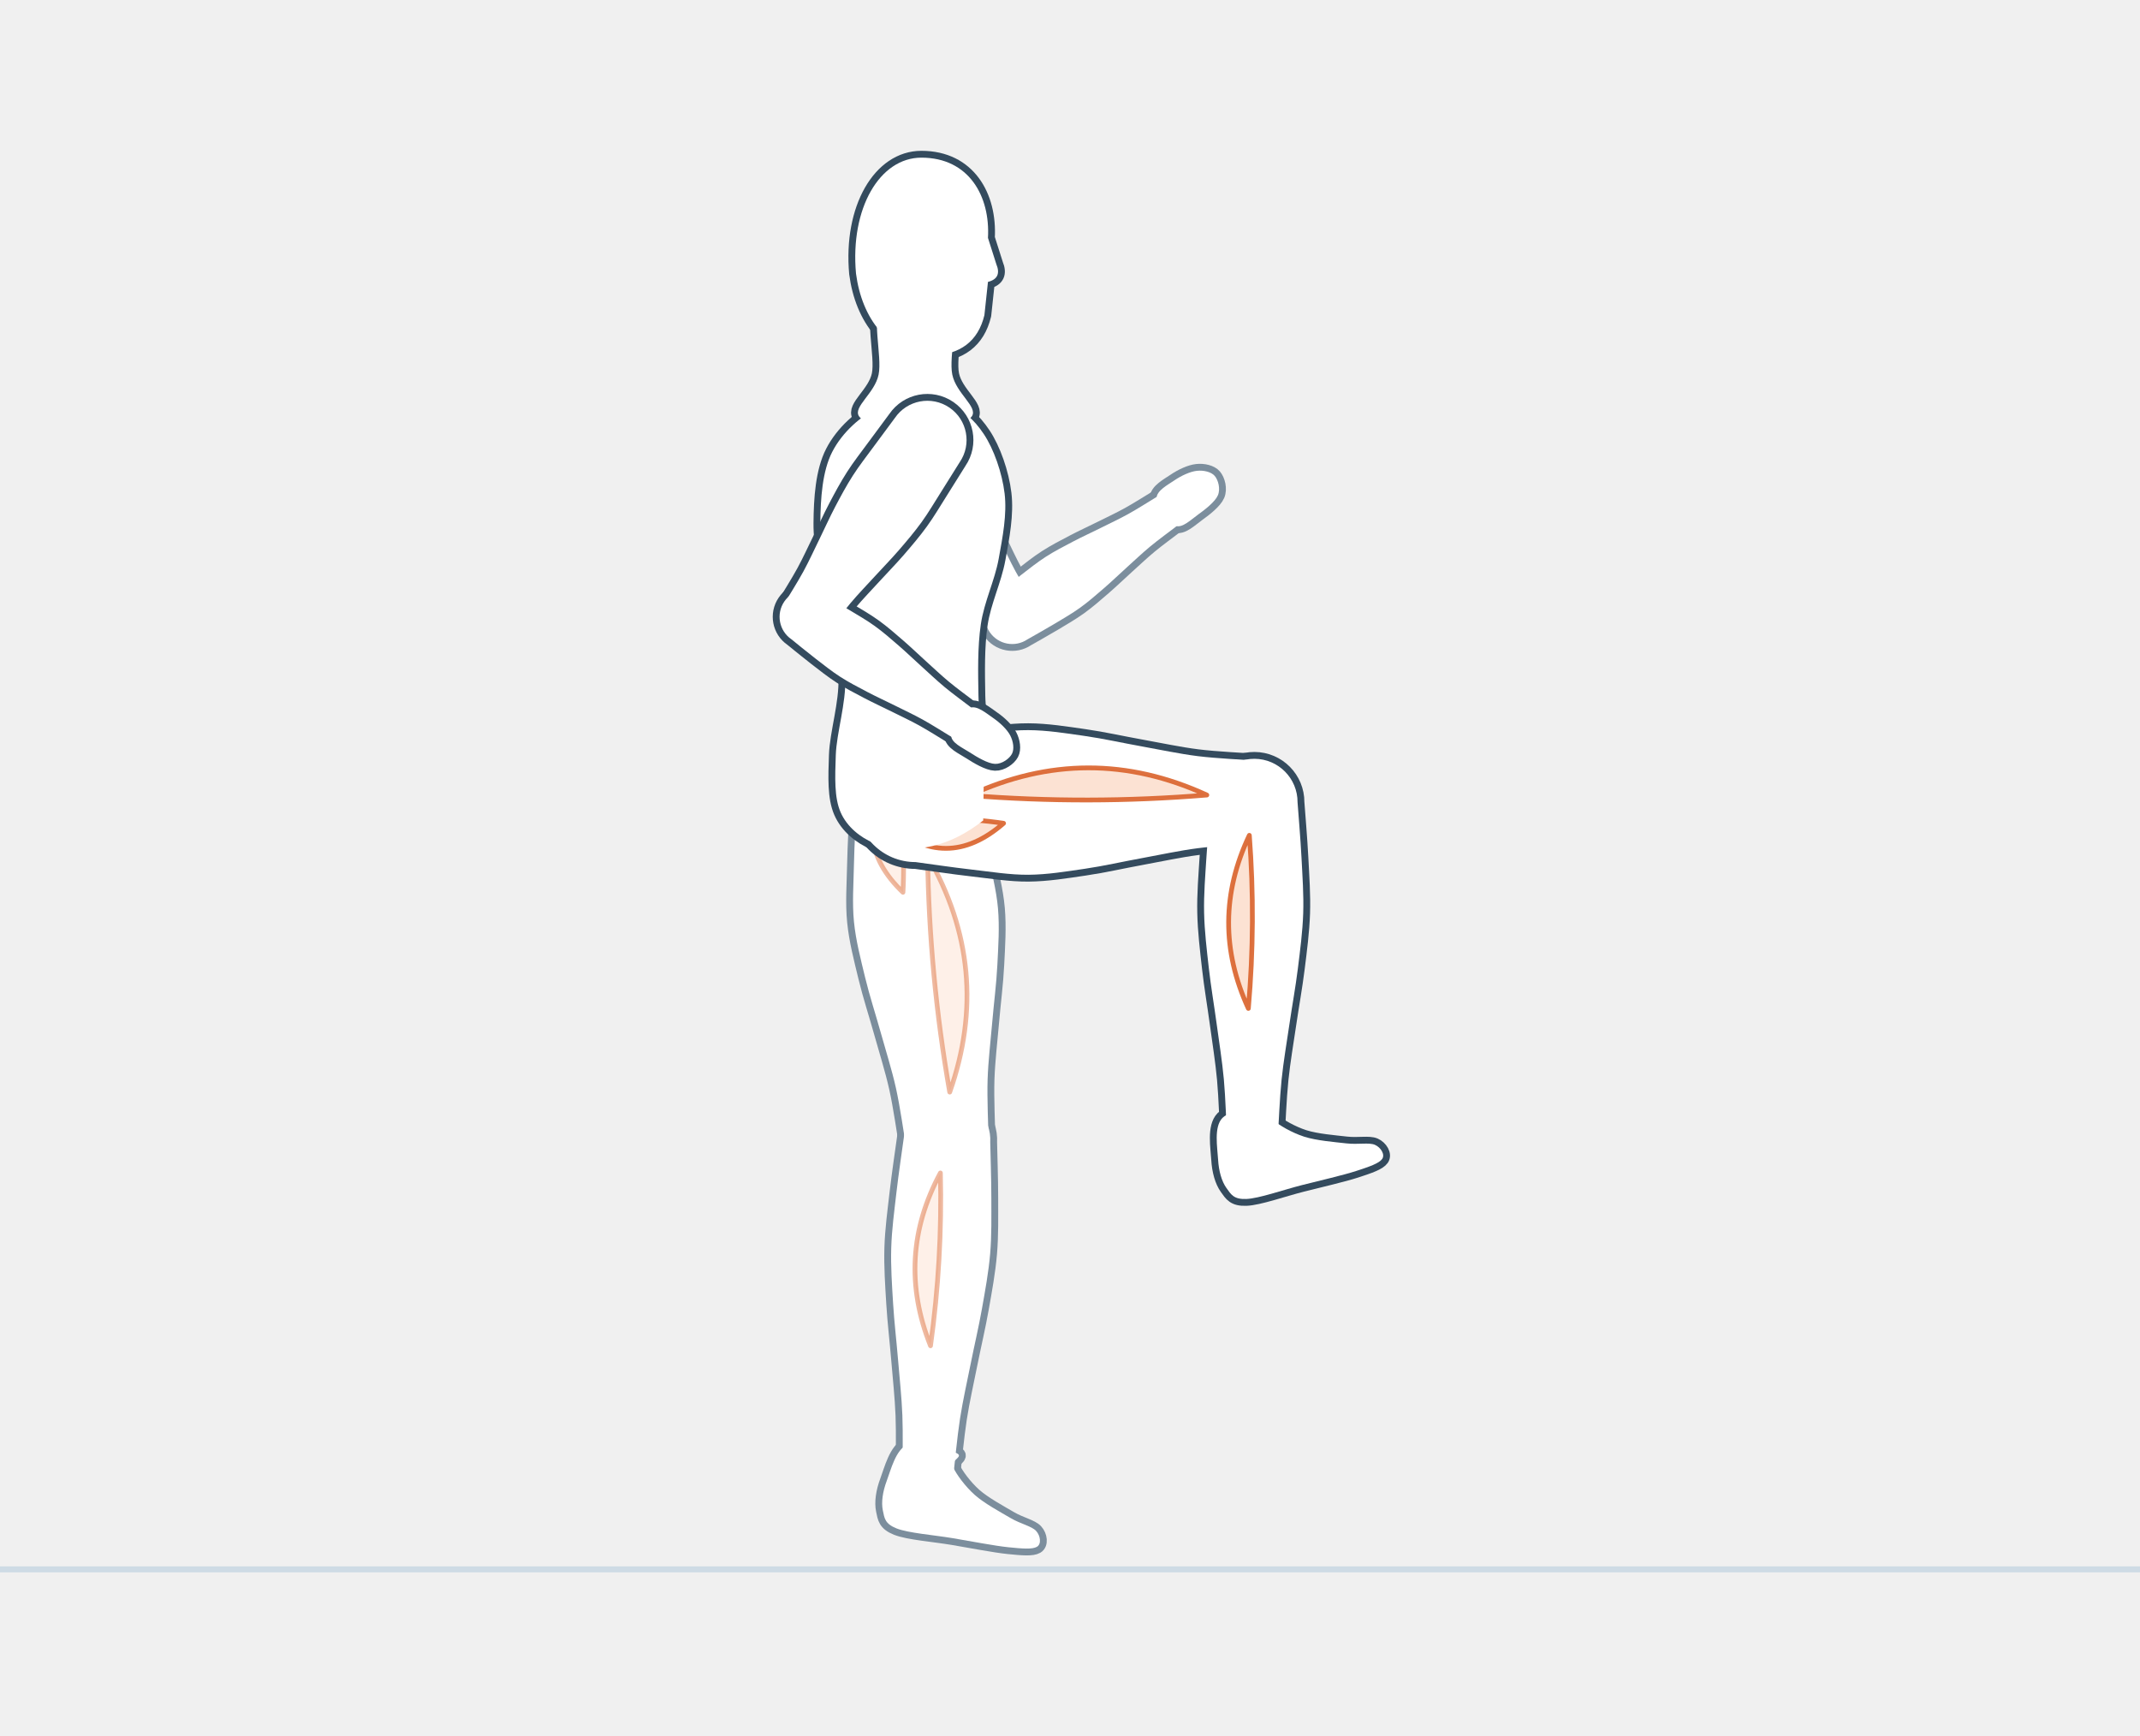
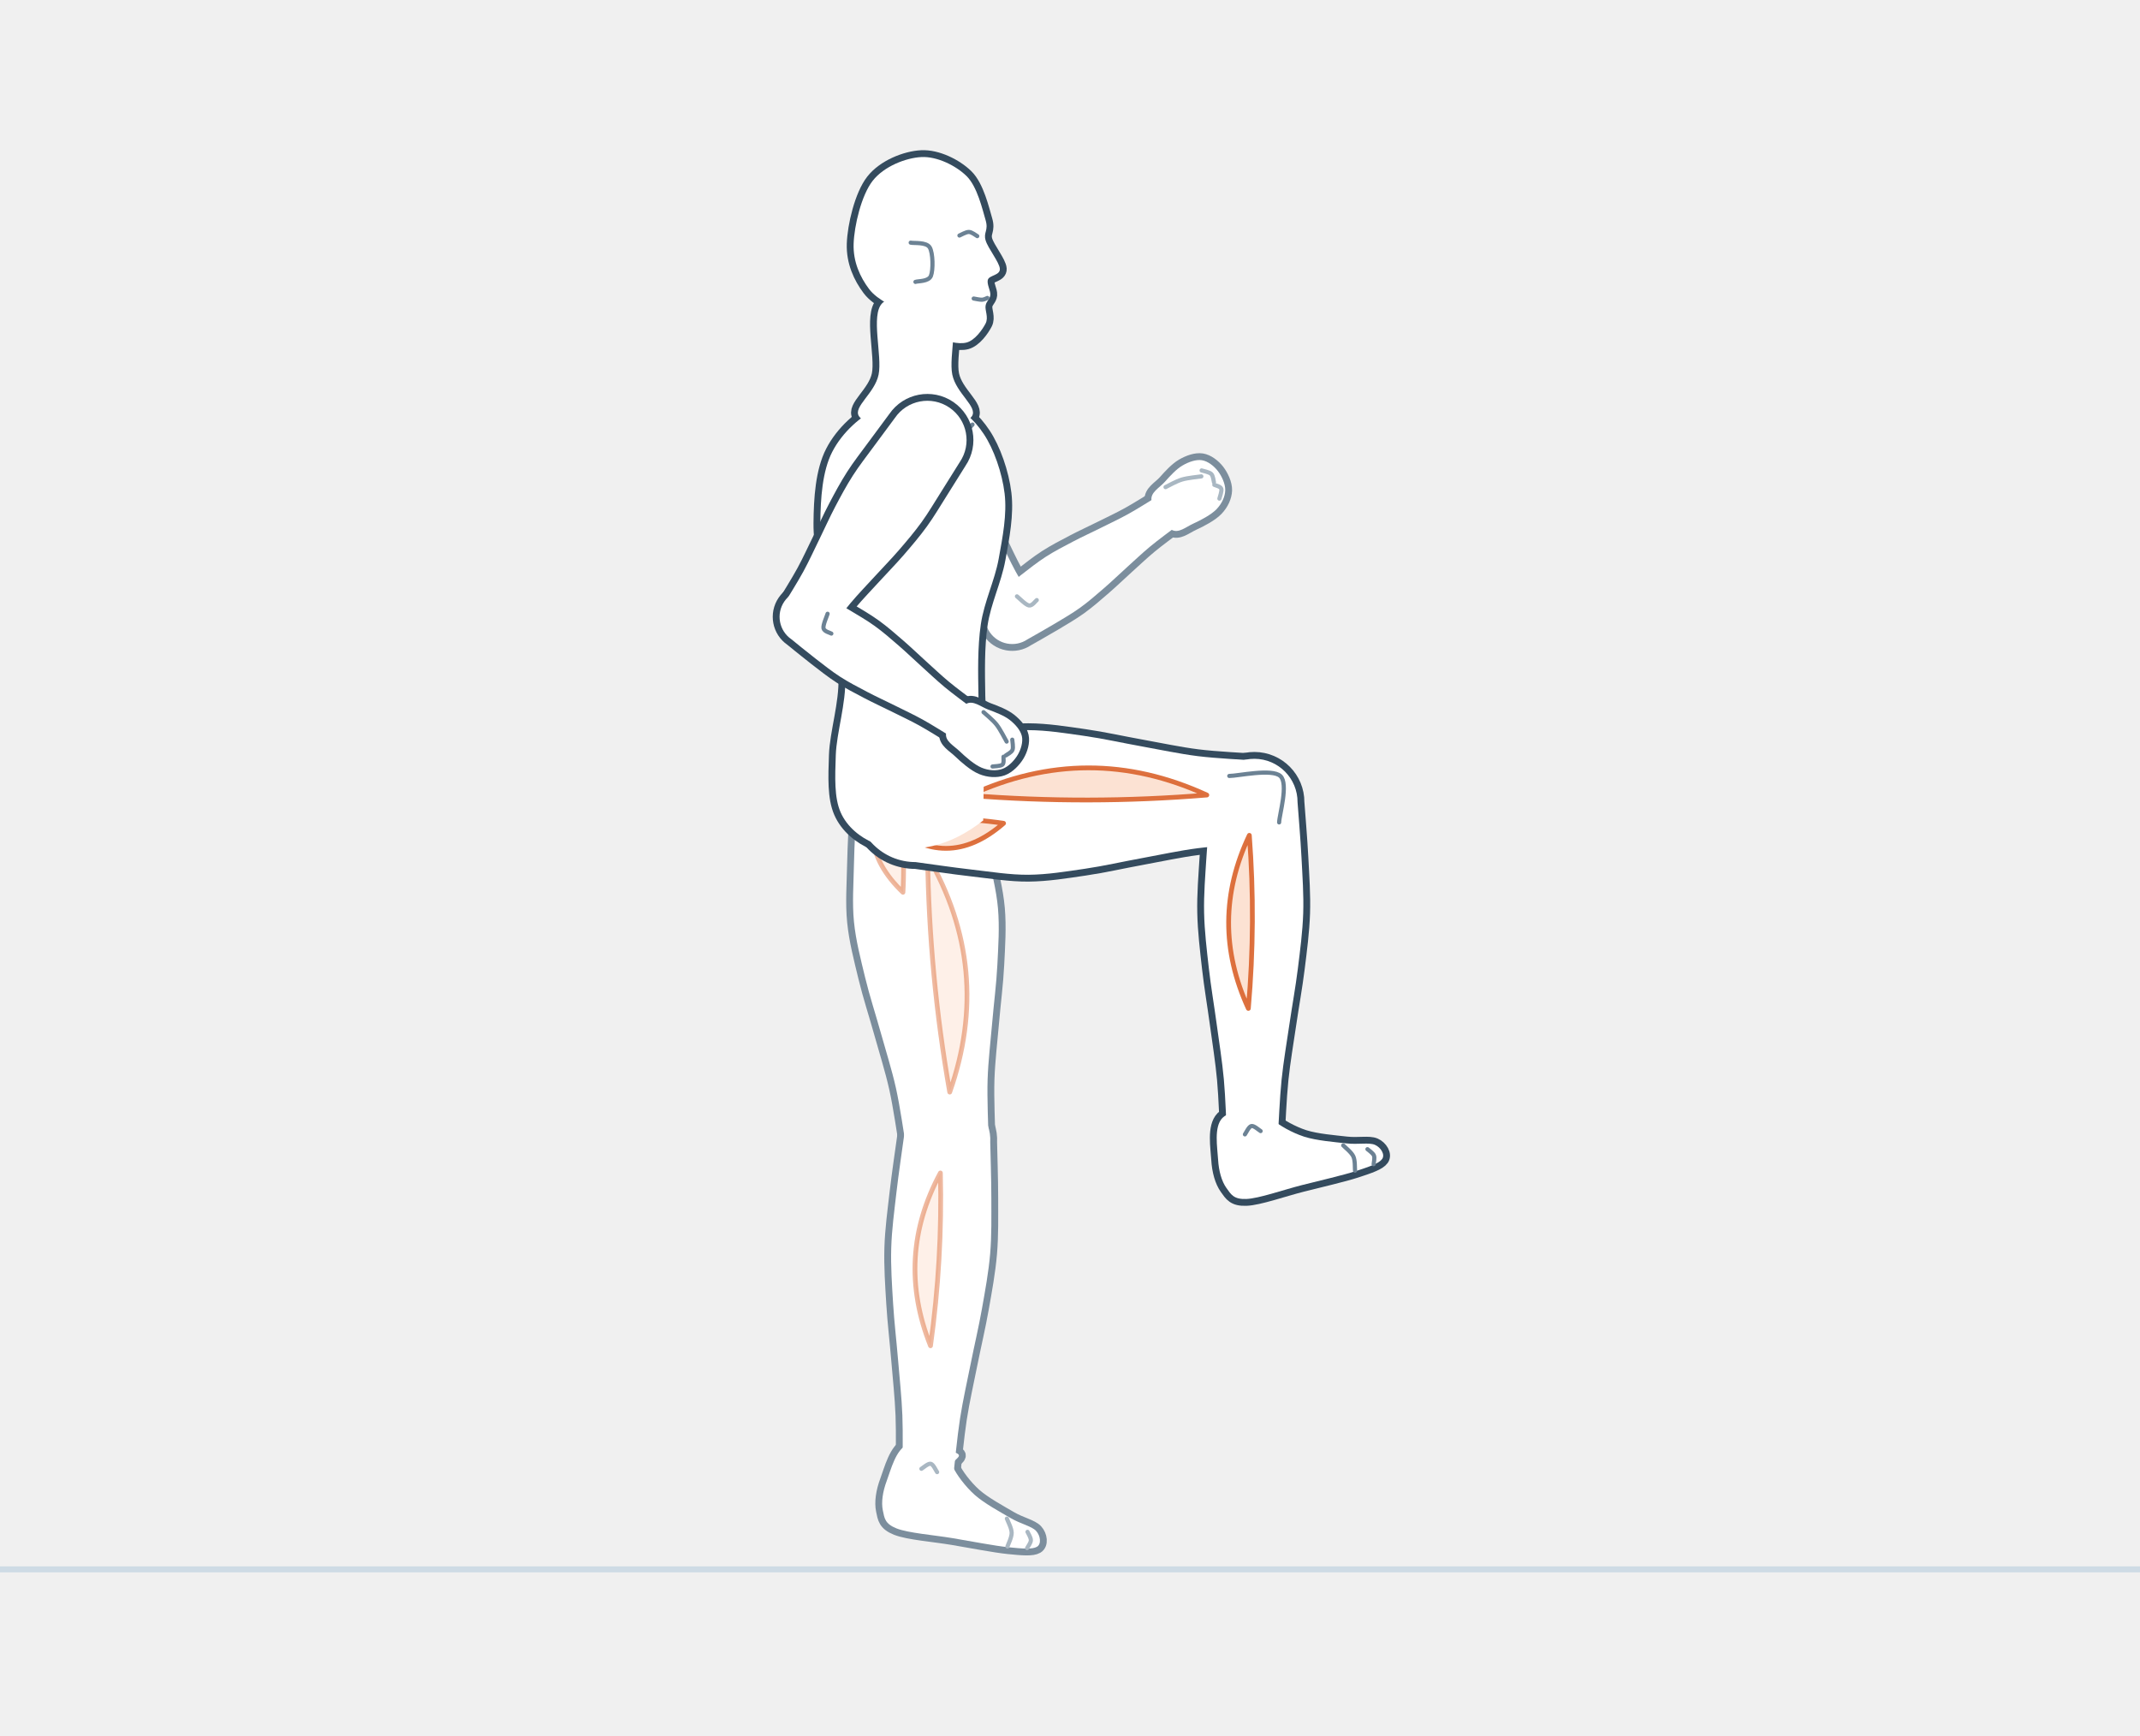
<svg xmlns="http://www.w3.org/2000/svg" viewBox="0 0 360 292">
  <path d="M0 264H360" stroke="#cedbe5" fill="none" />
  <g class="bw-human-athlete bw-human-outline bw-human-natural bw-human-sketch bw-human-side" stroke="#344b5e" stroke-width="1.05" stroke-linecap="round" stroke-linejoin="round">
    <g class="bw-silhouette-ink" stroke-width="2.3">
      <g class="bw-human-arm bw-human-arm-left" fill="#fff" stroke="#7c8e9d">
        <path d="M144.547,77.738C145.078,78.586 146.660,81.138 147.734,82.827C148.808,84.515 149.815,86.249 150.990,87.869C152.165,89.488 153.466,91.022 154.782,92.545C156.098,94.069 157.524,95.517 158.886,97.009C160.249,98.500 161.663,99.956 162.956,101.496C164.249,103.035 166.029,105.452 166.644,106.244A4.400,4.400 0 0 0 172.758,107.401A4.400,4.400 0 0 0 173.915,101.286C173.402,100.425 171.802,97.885 170.842,96.119C169.882,94.354 169.043,92.505 168.152,90.691C167.262,88.878 166.435,87.021 165.497,85.240C164.560,83.458 163.608,81.687 162.529,80.002C161.451,78.316 160.205,76.745 159.026,75.128C157.846,73.512 156.049,71.107 155.453,70.302A6.600,6.600 0 0 0 146.282,68.567A6.600,6.600 0 0 0 144.547,77.738Z" />
        <path d="M172.857,107.546C173.606,107.116 175.873,105.855 177.351,104.966C178.829,104.077 180.329,103.219 181.727,102.212C183.125,101.205 184.427,100.059 185.739,98.925C187.050,97.791 188.305,96.575 189.596,95.410C190.886,94.246 192.151,93.044 193.482,91.939C194.813,90.834 196.899,89.308 197.583,88.781A3.000,3.000 0 0 0 198.371,84.613A3.000,3.000 0 0 0 194.203,83.824C193.463,84.268 191.280,85.652 189.765,86.487C188.251,87.323 186.669,88.061 185.114,88.837C183.559,89.612 181.968,90.336 180.433,91.143C178.899,91.949 177.355,92.743 175.907,93.676C174.459,94.610 173.113,95.692 171.745,96.743C170.377,97.794 168.375,99.444 167.701,99.984A4.576,4.576 0 0 0 166.498,106.343A4.576,4.576 0 0 0 172.857,107.546Z" />
        <g display="none" class="bw-muscle-traces" data-side="left" />
-         <g class="bw-human-hand" transform="translate(198.785,84.331) rotate(-34.285)">
-           <path d="M-3.200,-2.800C-2.500,-3.867 -0.367,-3.600 1.000,-3.600C2.367,-3.600 4.000,-3.333 5.000,-2.800C6.000,-2.267 6.900,-1.300 7.000,-0.400C7.100,0.500 6.600,1.967 5.600,2.600C4.600,3.233 2.467,3.367 1.000,3.400C-0.467,3.433 -2.500,3.833 -3.200,2.800C-3.900,1.767 -3.900,-1.733 -3.200,-2.800Z" />
+         <g display="none" class="bw-human-detail" fill="none" stroke="#a9b7c2" stroke-width=".7">
+           <path d="M171.075,100.317C171.411,100.573 172.532,101.745 173.088,101.850C173.644,101.955 174.190,101.099 174.410,100.949" />
+         </g>
+         <g class="bw-human-hand bw-human-hand-fist">
+           <path d="M193.707,84.162C193.517,82.819 195.081,82.035 195.949,81.060C196.817,80.085 197.878,78.918 198.916,78.311C199.955,77.704 201.189,77.266 202.180,77.417C203.171,77.569 204.205,78.376 204.861,79.220C205.517,80.064 206.151,81.407 206.116,82.480C206.080,83.553 205.547,84.723 204.651,85.657C203.754,86.591 201.998,87.506 200.737,88.083C199.477,88.660 198.259,89.773 197.087,89.119C195.915,88.466 193.897,85.505 193.707,84.162Z" />
+           <g display="none" class="bw-human-detail" fill="none" stroke="#a9b7c2" stroke-width=".7">
+             <path d="M196.069,81.946C196.529,81.733 197.825,80.971 198.830,80.669C199.834,80.368 201.553,80.225 202.097,80.136" />
+             <path d="M202.142,79.137C202.411,79.236 203.412,79.401 203.757,79.731C204.103,80.060 204.139,80.882 204.215,81.113" />
+             <path d="M204.275,81.556C204.471,81.665 205.304,81.822 205.447,82.209C205.590,82.596 205.184,83.599 205.132,83.877" />
+           </g>
        </g>
      </g>
    </g>
    <g class="bw-silhouette-fill" stroke="none">
      <g class="bw-human-arm bw-human-arm-left" fill="#fff" stroke="none">
        <path d="M144.547,77.738C145.078,78.586 146.660,81.138 147.734,82.827C148.808,84.515 149.815,86.249 150.990,87.869C152.165,89.488 153.466,91.022 154.782,92.545C156.098,94.069 157.524,95.517 158.886,97.009C160.249,98.500 161.663,99.956 162.956,101.496C164.249,103.035 166.029,105.452 166.644,106.244A4.400,4.400 0 0 0 172.758,107.401A4.400,4.400 0 0 0 173.915,101.286C173.402,100.425 171.802,97.885 170.842,96.119C169.882,94.354 169.043,92.505 168.152,90.691C167.262,88.878 166.435,87.021 165.497,85.240C164.560,83.458 163.608,81.687 162.529,80.002C161.451,78.316 160.205,76.745 159.026,75.128C157.846,73.512 156.049,71.107 155.453,70.302A6.600,6.600 0 0 0 146.282,68.567A6.600,6.600 0 0 0 144.547,77.738Z" />
        <path d="M172.857,107.546C173.606,107.116 175.873,105.855 177.351,104.966C178.829,104.077 180.329,103.219 181.727,102.212C183.125,101.205 184.427,100.059 185.739,98.925C187.050,97.791 188.305,96.575 189.596,95.410C190.886,94.246 192.151,93.044 193.482,91.939C194.813,90.834 196.899,89.308 197.583,88.781A3.000,3.000 0 0 0 198.371,84.613A3.000,3.000 0 0 0 194.203,83.824C193.463,84.268 191.280,85.652 189.765,86.487C188.251,87.323 186.669,88.061 185.114,88.837C183.559,89.612 181.968,90.336 180.433,91.143C178.899,91.949 177.355,92.743 175.907,93.676C174.459,94.610 173.113,95.692 171.745,96.743C170.377,97.794 168.375,99.444 167.701,99.984A4.576,4.576 0 0 0 166.498,106.343A4.576,4.576 0 0 0 172.857,107.546Z" />
        <g class="bw-muscle-traces" data-side="left" />
-         <g class="bw-human-hand" transform="translate(198.785,84.331) rotate(-34.285)">
-           <path d="M-3.200,-2.800C-2.500,-3.867 -0.367,-3.600 1.000,-3.600C2.367,-3.600 4.000,-3.333 5.000,-2.800C6.000,-2.267 6.900,-1.300 7.000,-0.400C7.100,0.500 6.600,1.967 5.600,2.600C4.600,3.233 2.467,3.367 1.000,3.400C-0.467,3.433 -2.500,3.833 -3.200,2.800C-3.900,1.767 -3.900,-1.733 -3.200,-2.800Z" />
+         <g class="bw-human-detail" fill="none" stroke="#a9b7c2" stroke-width=".7">
+           <path d="M171.075,100.317C171.411,100.573 172.532,101.745 173.088,101.850C173.644,101.955 174.190,101.099 174.410,100.949" />
+         </g>
+         <g class="bw-human-hand bw-human-hand-fist">
+           <path d="M193.707,84.162C193.517,82.819 195.081,82.035 195.949,81.060C196.817,80.085 197.878,78.918 198.916,78.311C199.955,77.704 201.189,77.266 202.180,77.417C203.171,77.569 204.205,78.376 204.861,79.220C205.517,80.064 206.151,81.407 206.116,82.480C206.080,83.553 205.547,84.723 204.651,85.657C203.754,86.591 201.998,87.506 200.737,88.083C199.477,88.660 198.259,89.773 197.087,89.119C195.915,88.466 193.897,85.505 193.707,84.162Z" />
+           <g class="bw-human-detail" fill="none" stroke="#a9b7c2" stroke-width=".7">
+             <path d="M196.069,81.946C196.529,81.733 197.825,80.971 198.830,80.669C199.834,80.368 201.553,80.225 202.097,80.136" />
+             <path d="M202.142,79.137C202.411,79.236 203.412,79.401 203.757,79.731C204.103,80.060 204.139,80.882 204.215,81.113" />
+             <path d="M204.275,81.556C204.471,81.665 205.304,81.822 205.447,82.209C205.590,82.596 205.184,83.599 205.132,83.877" />
+           </g>
        </g>
      </g>
    </g>
    <g class="bw-silhouette-ink" stroke-width="2.3">
      <g class="bw-human-leg bw-human-leg-left" fill="#fff" stroke="#7c8e9d">
        <path d="M144.044,135.953C143.978,137.549 143.717,142.344 143.652,145.531C143.588,148.717 143.345,151.921 143.659,155.072C143.973,158.223 144.785,161.327 145.537,164.437C146.289,167.548 147.306,170.633 148.170,173.732C149.034,176.832 150.023,179.920 150.719,183.035C151.415,186.151 152.075,190.860 152.346,192.425A7.000,7.000 0 0 0 159.968,198.741A7.000,7.000 0 0 0 166.285,191.119C166.261,189.531 166.034,184.781 166.140,181.591C166.245,178.401 166.644,175.183 166.917,171.977C167.190,168.771 167.617,165.550 167.778,162.354C167.939,159.159 168.161,155.958 167.884,152.803C167.608,149.648 166.774,146.546 166.119,143.427C165.465,140.307 164.317,135.644 163.956,134.088A10.000,10.000 0 0 0 153.068,125.064A10.000,10.000 0 0 0 144.044,135.953Z" />
        <path d="M152.047,191.356C151.839,192.902 151.151,197.537 150.797,200.633C150.444,203.729 150.019,206.821 149.927,209.932C149.834,213.043 150.052,216.171 150.243,219.299C150.433,222.426 150.811,225.563 151.070,228.694C151.330,231.826 151.675,234.961 151.801,238.085C151.926,241.208 151.820,245.876 151.824,247.435A4.300,4.300 0 0 0 155.871,251.973A4.300,4.300 0 0 0 160.410,247.926C160.591,246.378 161.018,241.728 161.499,238.640C161.980,235.551 162.681,232.475 163.296,229.394C163.911,226.313 164.643,223.239 165.189,220.154C165.735,217.069 166.308,213.985 166.571,210.884C166.834,207.783 166.765,204.663 166.767,201.547C166.769,198.431 166.614,193.747 166.583,192.188A7.280,7.280 0 0 0 159.731,184.504A7.280,7.280 0 0 0 152.047,191.356Z" />
        <g display="none" class="bw-muscle-traces" data-side="left">
          <g data-muscle="quadriceps">
            <path d="M156.045,143.988Q167.065,162.994 159.766,183.715Q156.303,164.002 156.045,143.988Z" fill="#f59e6b" fill-opacity="0.16" stroke="#d9622b" stroke-width=".8" stroke-opacity="0.45" />
          </g>
          <g data-muscle="glutes">
            <path d="M150.090,130.806Q142.630,141.237 151.897,150.102Q152.457,140.317 150.090,130.806Z" fill="#f59e6b" fill-opacity="0.16" stroke="#d9622b" stroke-width=".8" stroke-opacity="0.45" />
          </g>
          <g data-muscle="calves">
            <path d="M158.197,197.317Q150.576,211.465 156.534,226.389Q158.553,211.921 158.197,197.317Z" fill="#f59e6b" fill-opacity="0.16" stroke="#d9622b" stroke-width=".8" stroke-opacity="0.45" />
          </g>
        </g>
        <g class="bw-human-shoe bw-human-foot" transform="translate(156.117,247.680) rotate(9.847)" fill="#fff">
          <path d="M-4.200,-4.000C-6.000,-2.900 -6.233,0.667 -6.600,2.600C-6.967,4.533 -6.900,6.333 -6.400,7.600C-5.900,8.867 -5.667,9.767 -3.600,10.200C-1.533,10.633 2.817,10.217 6.000,10.200C9.183,10.183 13.133,10.267 15.500,10.100C17.867,9.933 19.517,9.783 20.200,9.200C20.883,8.617 20.467,7.267 19.600,6.600C18.733,5.933 16.867,5.900 15.000,5.200C13.133,4.500 10.233,3.533 8.400,2.400C6.567,1.267 4.700,-0.533 4.000,-1.600C3.300,-2.667 5.567,-3.600 4.200,-4.000C2.833,-4.400 -2.400,-5.100 -4.200,-4.000Z" />
+           <g display="none" class="bw-human-detail" fill="none" stroke="#a9b7c2" stroke-width=".7">
+             <path d="M14.400,5.400C14.600,5.767 15.450,6.833 15.600,7.600C15.750,8.367 15.350,9.600 15.300,10.000" />
+             <path d="M18.200,7.000C18.333,7.217 18.933,7.850 19.000,8.300C19.067,8.750 18.667,9.467 18.600,9.700" />
+             <path d="M-1.200,-0.400C-0.967,-0.583 -0.250,-1.517 0.200,-1.500C0.650,-1.483 1.283,-0.500 1.500,-0.300" />
+           </g>
        </g>
      </g>
    </g>
    <g class="bw-silhouette-fill" stroke="none">
      <g class="bw-human-leg bw-human-leg-left" fill="#fff" stroke="none">
        <path d="M144.044,135.953C143.978,137.549 143.717,142.344 143.652,145.531C143.588,148.717 143.345,151.921 143.659,155.072C143.973,158.223 144.785,161.327 145.537,164.437C146.289,167.548 147.306,170.633 148.170,173.732C149.034,176.832 150.023,179.920 150.719,183.035C151.415,186.151 152.075,190.860 152.346,192.425A7.000,7.000 0 0 0 159.968,198.741A7.000,7.000 0 0 0 166.285,191.119C166.261,189.531 166.034,184.781 166.140,181.591C166.245,178.401 166.644,175.183 166.917,171.977C167.190,168.771 167.617,165.550 167.778,162.354C167.939,159.159 168.161,155.958 167.884,152.803C167.608,149.648 166.774,146.546 166.119,143.427C165.465,140.307 164.317,135.644 163.956,134.088A10.000,10.000 0 0 0 153.068,125.064A10.000,10.000 0 0 0 144.044,135.953Z" />
        <path d="M152.047,191.356C151.839,192.902 151.151,197.537 150.797,200.633C150.444,203.729 150.019,206.821 149.927,209.932C149.834,213.043 150.052,216.171 150.243,219.299C150.433,222.426 150.811,225.563 151.070,228.694C151.330,231.826 151.675,234.961 151.801,238.085C151.926,241.208 151.820,245.876 151.824,247.435A4.300,4.300 0 0 0 155.871,251.973A4.300,4.300 0 0 0 160.410,247.926C160.591,246.378 161.018,241.728 161.499,238.640C161.980,235.551 162.681,232.475 163.296,229.394C163.911,226.313 164.643,223.239 165.189,220.154C165.735,217.069 166.308,213.985 166.571,210.884C166.834,207.783 166.765,204.663 166.767,201.547C166.769,198.431 166.614,193.747 166.583,192.188A7.280,7.280 0 0 0 159.731,184.504A7.280,7.280 0 0 0 152.047,191.356Z" />
        <g class="bw-muscle-traces" data-side="left">
          <g data-muscle="quadriceps">
            <path d="M156.045,143.988Q167.065,162.994 159.766,183.715Q156.303,164.002 156.045,143.988Z" fill="#f59e6b" fill-opacity="0.16" stroke="#d9622b" stroke-width=".8" stroke-opacity="0.45" />
          </g>
          <g data-muscle="glutes">
            <path d="M150.090,130.806Q142.630,141.237 151.897,150.102Q152.457,140.317 150.090,130.806Z" fill="#f59e6b" fill-opacity="0.16" stroke="#d9622b" stroke-width=".8" stroke-opacity="0.45" />
          </g>
          <g data-muscle="calves">
            <path d="M158.197,197.317Q150.576,211.465 156.534,226.389Q158.553,211.921 158.197,197.317Z" fill="#f59e6b" fill-opacity="0.16" stroke="#d9622b" stroke-width=".8" stroke-opacity="0.45" />
          </g>
        </g>
        <g class="bw-human-shoe bw-human-foot" transform="translate(156.117,247.680) rotate(9.847)" fill="#fff">
          <path d="M-4.200,-4.000C-6.000,-2.900 -6.233,0.667 -6.600,2.600C-6.967,4.533 -6.900,6.333 -6.400,7.600C-5.900,8.867 -5.667,9.767 -3.600,10.200C-1.533,10.633 2.817,10.217 6.000,10.200C9.183,10.183 13.133,10.267 15.500,10.100C17.867,9.933 19.517,9.783 20.200,9.200C20.883,8.617 20.467,7.267 19.600,6.600C18.733,5.933 16.867,5.900 15.000,5.200C13.133,4.500 10.233,3.533 8.400,2.400C6.567,1.267 4.700,-0.533 4.000,-1.600C3.300,-2.667 5.567,-3.600 4.200,-4.000C2.833,-4.400 -2.400,-5.100 -4.200,-4.000Z" />
+           <g class="bw-human-detail" fill="none" stroke="#a9b7c2" stroke-width=".7">
+             <path d="M14.400,5.400C14.600,5.767 15.450,6.833 15.600,7.600C15.750,8.367 15.350,9.600 15.300,10.000" />
+             <path d="M18.200,7.000C18.333,7.217 18.933,7.850 19.000,8.300C19.067,8.750 18.667,9.467 18.600,9.700" />
+             <path d="M-1.200,-0.400C-0.967,-0.583 -0.250,-1.517 0.200,-1.500C0.650,-1.483 1.283,-0.500 1.500,-0.300" />
+           </g>
        </g>
      </g>
    </g>
    <g class="bw-silhouette-ink" stroke-width="2.3">
      <g class="bw-human-torso" transform="translate(154.000,135.020) rotate(0.000)">
        <g transform="translate(0 -67) rotate(0.000) scale(1) translate(0 67)">
          <path d="M-5.600,-84.000C-7.567,-82.000 -5.550,-75.167 -6.200,-72.000C-6.850,-68.833 -10.533,-66.583 -9.500,-65.000C-8.467,-63.417 -3.167,-62.500 0.000,-62.500C3.167,-62.500 8.467,-63.417 9.500,-65.000C10.533,-66.583 6.850,-68.833 6.200,-72.000C5.550,-75.167 7.567,-82.000 5.600,-84.000C3.633,-86.000 -3.633,-86.000 -5.600,-84.000Z" fill="#fff" />
-           <path d="M1,-108.5C9,-108.5 12.6,-102 12.2,-95L13.6,-90.6Q14.6,-88.2 12.2,-87.6L11.6,-82Q10,-75.4 2.6,-75.2C-4.6,-75.6 -9,-81.4 -10,-89C-11,-100 -6,-108.5 1,-108.5Z" fill="#fff" />
+           <path d="M1.000,-108.600C3.633,-108.733 6.800,-107.167 8.600,-105.400C10.400,-103.633 11.267,-99.800 11.800,-98.000C12.333,-96.200 11.400,-95.967 11.800,-94.600C12.200,-93.233 14.133,-90.900 14.200,-89.800C14.267,-88.700 12.467,-88.733 12.200,-88.000C11.933,-87.267 12.667,-86.133 12.600,-85.400C12.533,-84.667 11.933,-84.400 11.800,-83.600C11.667,-82.800 12.333,-81.633 11.800,-80.600C11.267,-79.567 10.000,-77.767 8.600,-77.400C7.200,-77.033 5.067,-77.633 3.400,-78.400C1.733,-79.167 0.467,-80.667 -1.400,-82.000C-3.267,-83.333 -6.300,-84.400 -7.800,-86.400C-9.300,-88.400 -10.500,-90.967 -10.400,-94.000C-10.300,-97.033 -9.100,-102.167 -7.200,-104.600C-5.300,-107.033 -1.633,-108.467 1.000,-108.600Z" fill="#fff" />
+           <g display="none" class="bw-human-detail" fill="none" stroke="#6c8294" stroke-width=".7">
+             <path d="M-0.800,-94.200C-0.267,-94.067 1.833,-94.333 2.400,-93.400C2.967,-92.467 3.000,-89.567 2.600,-88.600C2.200,-87.633 0.433,-87.767 0.000,-87.600" />
+             <path d="M7.400,-95.400C7.667,-95.500 8.500,-96.017 9.000,-96.000C9.500,-95.983 10.167,-95.417 10.400,-95.300" />
+             <path d="M9.800,-84.800C10.033,-84.767 10.817,-84.583 11.200,-84.600C11.583,-84.617 11.950,-84.850 12.100,-84.900" />
+           </g>
        </g>
        <g transform="scale(1.000 1)">
          <path d="M5.000,-67.000C7.917,-66.250 9.833,-64.500 11.500,-62.000C13.167,-59.500 14.583,-55.500 15.000,-52.000C15.417,-48.500 14.667,-44.667 14.000,-41.000C13.333,-37.333 11.567,-33.833 11.000,-30.000C10.433,-26.167 10.533,-21.833 10.600,-18.000C10.667,-14.167 11.750,-10.500 11.400,-7.000C11.050,-3.500 10.233,0.633 8.500,3.000C6.767,5.367 3.583,6.567 1.000,7.200C-1.583,7.833 -4.733,7.733 -7.000,6.800C-9.267,5.867 -11.533,4.067 -12.600,1.600C-13.667,-0.867 -13.533,-4.233 -13.400,-8.000C-13.267,-11.767 -11.667,-16.667 -11.800,-21.000C-11.933,-25.333 -13.500,-29.667 -14.200,-34.000C-14.900,-38.333 -16.033,-42.833 -16.000,-47.000C-15.967,-51.167 -15.667,-55.750 -14.000,-59.000C-12.333,-62.250 -9.167,-65.167 -6.000,-66.500C-2.833,-67.833 2.083,-67.750 5.000,-67.000Z" fill="#fff" />
+           <g display="none" class="bw-human-detail" fill="none" stroke="#6c8294" stroke-width=".7">
+             <path d="M9.600,-63.600C9.233,-63.267 8.367,-62.000 7.400,-61.600C6.433,-61.200 4.400,-61.267 3.800,-61.200" />
+           </g>
          <g display="none" class="bw-muscle-traces bw-torso-muscles" />
        </g>
      </g>
      <g class="bw-human-leg bw-human-leg-right" fill="#fff" stroke="#344b5e">
        <path d="M154.017,145.020C155.600,145.231 160.351,145.931 163.519,146.287C166.686,146.643 169.854,147.178 173.020,147.154C176.187,147.130 179.353,146.606 182.519,146.142C185.684,145.678 188.850,144.948 192.016,144.371C195.181,143.795 198.347,143.093 201.513,142.685C204.679,142.278 209.428,142.052 211.012,141.925A7.000,7.000 0 0 0 218.000,134.914A7.000,7.000 0 0 0 210.988,127.925C209.405,127.804 204.654,127.594 201.487,127.197C198.320,126.800 195.152,126.108 191.984,125.543C188.817,124.977 185.649,124.257 182.481,123.804C179.314,123.350 176.146,122.836 172.980,122.823C169.813,122.809 166.647,123.356 163.481,123.722C160.315,124.088 155.566,124.804 153.983,125.020A10.000,10.000 0 0 0 144.000,135.037A10.000,10.000 0 0 0 154.017,145.020Z" />
        <path d="M203.720,134.885C203.592,136.439 203.143,141.104 202.950,144.214C202.756,147.324 202.492,150.434 202.560,153.545C202.627,156.657 203.006,159.770 203.357,162.883C203.709,165.996 204.247,169.110 204.668,172.224C205.089,175.337 205.595,178.451 205.881,181.564C206.167,184.677 206.302,189.344 206.386,190.900A4.300,4.300 0 0 0 210.662,195.224A4.300,4.300 0 0 0 214.986,190.949C215.087,189.394 215.274,184.728 215.595,181.619C215.917,178.509 216.458,175.401 216.913,172.293C217.369,169.184 217.942,166.076 218.328,162.967C218.715,159.858 219.128,156.749 219.231,153.639C219.334,150.528 219.104,147.416 218.946,144.303C218.787,141.191 218.391,136.522 218.280,134.966A7.280,7.280 0 0 0 211.041,127.646A7.280,7.280 0 0 0 203.720,134.885Z" />
        <g display="none" class="bw-muscle-traces" data-side="right">
          <g data-muscle="quadriceps">
            <path d="M163.118,133.805Q183.053,124.572 203.018,133.739Q183.071,135.382 163.118,133.805Z" fill="#f59e6b" fill-opacity="0.3" stroke="#d9622b" stroke-width=".8" stroke-opacity="0.9" />
          </g>
          <g data-muscle="glutes">
            <path d="M149.446,138.528Q159.150,146.912 168.826,138.495Q159.133,137.042 149.446,138.528Z" fill="#f59e6b" fill-opacity="0.3" stroke="#d9622b" stroke-width=".8" stroke-opacity="0.9" />
          </g>
          <g data-muscle="calves">
            <path d="M210.169,140.521Q203.287,155.042 210.005,169.640Q211.277,155.087 210.169,140.521Z" fill="#f59e6b" fill-opacity="0.3" stroke="#d9622b" stroke-width=".8" stroke-opacity="0.9" />
          </g>
        </g>
+         <g display="none" class="bw-human-detail" fill="none" stroke="#6c8294" stroke-width=".7">
+           <path d="M206.793,130.532C208.226,130.535 213.995,129.247 215.393,130.550C216.791,131.853 215.216,137.049 215.181,138.349" />
+         </g>
        <g class="bw-human-shoe bw-human-foot" transform="translate(210.686,190.925) rotate(-14.000)" fill="#fff">
          <path d="M-4.200,-4.000C-6.000,-2.900 -6.233,0.667 -6.600,2.600C-6.967,4.533 -6.900,6.333 -6.400,7.600C-5.900,8.867 -5.667,9.767 -3.600,10.200C-1.533,10.633 2.817,10.217 6.000,10.200C9.183,10.183 13.133,10.267 15.500,10.100C17.867,9.933 19.517,9.783 20.200,9.200C20.883,8.617 20.467,7.267 19.600,6.600C18.733,5.933 16.867,5.900 15.000,5.200C13.133,4.500 10.233,3.533 8.400,2.400C6.567,1.267 4.700,-0.533 4.000,-1.600C3.300,-2.667 5.567,-3.600 4.200,-4.000C2.833,-4.400 -2.400,-5.100 -4.200,-4.000Z" />
+           <g display="none" class="bw-human-detail" fill="none" stroke="#6c8294" stroke-width=".7">
+             <path d="M14.400,5.400C14.600,5.767 15.450,6.833 15.600,7.600C15.750,8.367 15.350,9.600 15.300,10.000" />
+             <path d="M18.200,7.000C18.333,7.217 18.933,7.850 19.000,8.300C19.067,8.750 18.667,9.467 18.600,9.700" />
+             <path d="M-1.200,-0.400C-0.967,-0.583 -0.250,-1.517 0.200,-1.500C0.650,-1.483 1.283,-0.500 1.500,-0.300" />
+           </g>
        </g>
      </g>
      <g transform="translate(154.000,135.020) rotate(0.000)" fill="#fff" stroke="none">
        <path d="M-12,-12Q0,-9 11.6,-12L11.4,3Q3,9.6 -6,7Q-11.4,4 -12,-12Z" />
      </g>
    </g>
    <g class="bw-silhouette-fill" stroke="none">
      <g class="bw-human-torso" transform="translate(154.000,135.020) rotate(0.000)">
        <g transform="translate(0 -67) rotate(0.000) scale(1) translate(0 67)">
          <path d="M-5.600,-84.000C-7.567,-82.000 -5.550,-75.167 -6.200,-72.000C-6.850,-68.833 -10.533,-66.583 -9.500,-65.000C-8.467,-63.417 -3.167,-62.500 0.000,-62.500C3.167,-62.500 8.467,-63.417 9.500,-65.000C10.533,-66.583 6.850,-68.833 6.200,-72.000C5.550,-75.167 7.567,-82.000 5.600,-84.000C3.633,-86.000 -3.633,-86.000 -5.600,-84.000Z" fill="#fff" />
-           <path d="M1,-108.5C9,-108.5 12.6,-102 12.2,-95L13.6,-90.6Q14.6,-88.2 12.2,-87.6L11.6,-82Q10,-75.4 2.6,-75.2C-4.6,-75.6 -9,-81.4 -10,-89C-11,-100 -6,-108.5 1,-108.5Z" fill="#fff" />
+           <path d="M1.000,-108.600C3.633,-108.733 6.800,-107.167 8.600,-105.400C10.400,-103.633 11.267,-99.800 11.800,-98.000C12.333,-96.200 11.400,-95.967 11.800,-94.600C12.200,-93.233 14.133,-90.900 14.200,-89.800C14.267,-88.700 12.467,-88.733 12.200,-88.000C11.933,-87.267 12.667,-86.133 12.600,-85.400C12.533,-84.667 11.933,-84.400 11.800,-83.600C11.667,-82.800 12.333,-81.633 11.800,-80.600C11.267,-79.567 10.000,-77.767 8.600,-77.400C7.200,-77.033 5.067,-77.633 3.400,-78.400C1.733,-79.167 0.467,-80.667 -1.400,-82.000C-3.267,-83.333 -6.300,-84.400 -7.800,-86.400C-9.300,-88.400 -10.500,-90.967 -10.400,-94.000C-10.300,-97.033 -9.100,-102.167 -7.200,-104.600C-5.300,-107.033 -1.633,-108.467 1.000,-108.600Z" fill="#fff" />
+           <g class="bw-human-detail" fill="none" stroke="#6c8294" stroke-width=".7">
+             <path d="M-0.800,-94.200C-0.267,-94.067 1.833,-94.333 2.400,-93.400C2.967,-92.467 3.000,-89.567 2.600,-88.600C2.200,-87.633 0.433,-87.767 0.000,-87.600" />
+             <path d="M7.400,-95.400C7.667,-95.500 8.500,-96.017 9.000,-96.000C9.500,-95.983 10.167,-95.417 10.400,-95.300" />
+             <path d="M9.800,-84.800C10.033,-84.767 10.817,-84.583 11.200,-84.600C11.583,-84.617 11.950,-84.850 12.100,-84.900" />
+           </g>
        </g>
        <g transform="scale(1.000 1)">
          <path d="M5.000,-67.000C7.917,-66.250 9.833,-64.500 11.500,-62.000C13.167,-59.500 14.583,-55.500 15.000,-52.000C15.417,-48.500 14.667,-44.667 14.000,-41.000C13.333,-37.333 11.567,-33.833 11.000,-30.000C10.433,-26.167 10.533,-21.833 10.600,-18.000C10.667,-14.167 11.750,-10.500 11.400,-7.000C11.050,-3.500 10.233,0.633 8.500,3.000C6.767,5.367 3.583,6.567 1.000,7.200C-1.583,7.833 -4.733,7.733 -7.000,6.800C-9.267,5.867 -11.533,4.067 -12.600,1.600C-13.667,-0.867 -13.533,-4.233 -13.400,-8.000C-13.267,-11.767 -11.667,-16.667 -11.800,-21.000C-11.933,-25.333 -13.500,-29.667 -14.200,-34.000C-14.900,-38.333 -16.033,-42.833 -16.000,-47.000C-15.967,-51.167 -15.667,-55.750 -14.000,-59.000C-12.333,-62.250 -9.167,-65.167 -6.000,-66.500C-2.833,-67.833 2.083,-67.750 5.000,-67.000Z" fill="#fff" />
+           <g class="bw-human-detail" fill="none" stroke="#6c8294" stroke-width=".7">
+             <path d="M9.600,-63.600C9.233,-63.267 8.367,-62.000 7.400,-61.600C6.433,-61.200 4.400,-61.267 3.800,-61.200" />
+           </g>
          <g class="bw-muscle-traces bw-torso-muscles" />
        </g>
      </g>
      <g class="bw-human-leg bw-human-leg-right" fill="#fff" stroke="none">
        <path d="M154.017,145.020C155.600,145.231 160.351,145.931 163.519,146.287C166.686,146.643 169.854,147.178 173.020,147.154C176.187,147.130 179.353,146.606 182.519,146.142C185.684,145.678 188.850,144.948 192.016,144.371C195.181,143.795 198.347,143.093 201.513,142.685C204.679,142.278 209.428,142.052 211.012,141.925A7.000,7.000 0 0 0 218.000,134.914A7.000,7.000 0 0 0 210.988,127.925C209.405,127.804 204.654,127.594 201.487,127.197C198.320,126.800 195.152,126.108 191.984,125.543C188.817,124.977 185.649,124.257 182.481,123.804C179.314,123.350 176.146,122.836 172.980,122.823C169.813,122.809 166.647,123.356 163.481,123.722C160.315,124.088 155.566,124.804 153.983,125.020A10.000,10.000 0 0 0 144.000,135.037A10.000,10.000 0 0 0 154.017,145.020Z" />
        <path d="M203.720,134.885C203.592,136.439 203.143,141.104 202.950,144.214C202.756,147.324 202.492,150.434 202.560,153.545C202.627,156.657 203.006,159.770 203.357,162.883C203.709,165.996 204.247,169.110 204.668,172.224C205.089,175.337 205.595,178.451 205.881,181.564C206.167,184.677 206.302,189.344 206.386,190.900A4.300,4.300 0 0 0 210.662,195.224A4.300,4.300 0 0 0 214.986,190.949C215.087,189.394 215.274,184.728 215.595,181.619C215.917,178.509 216.458,175.401 216.913,172.293C217.369,169.184 217.942,166.076 218.328,162.967C218.715,159.858 219.128,156.749 219.231,153.639C219.334,150.528 219.104,147.416 218.946,144.303C218.787,141.191 218.391,136.522 218.280,134.966A7.280,7.280 0 0 0 211.041,127.646A7.280,7.280 0 0 0 203.720,134.885Z" />
        <g class="bw-muscle-traces" data-side="right">
          <g data-muscle="quadriceps">
            <path d="M163.118,133.805Q183.053,124.572 203.018,133.739Q183.071,135.382 163.118,133.805Z" fill="#f59e6b" fill-opacity="0.3" stroke="#d9622b" stroke-width=".8" stroke-opacity="0.9" />
          </g>
          <g data-muscle="glutes">
            <path d="M149.446,138.528Q159.150,146.912 168.826,138.495Q159.133,137.042 149.446,138.528Z" fill="#f59e6b" fill-opacity="0.3" stroke="#d9622b" stroke-width=".8" stroke-opacity="0.9" />
          </g>
          <g data-muscle="calves">
            <path d="M210.169,140.521Q203.287,155.042 210.005,169.640Q211.277,155.087 210.169,140.521Z" fill="#f59e6b" fill-opacity="0.3" stroke="#d9622b" stroke-width=".8" stroke-opacity="0.9" />
          </g>
        </g>
+         <g class="bw-human-detail" fill="none" stroke="#6c8294" stroke-width=".7">
+           <path d="M206.793,130.532C208.226,130.535 213.995,129.247 215.393,130.550C216.791,131.853 215.216,137.049 215.181,138.349" />
+         </g>
        <g class="bw-human-shoe bw-human-foot" transform="translate(210.686,190.925) rotate(-14.000)" fill="#fff">
          <path d="M-4.200,-4.000C-6.000,-2.900 -6.233,0.667 -6.600,2.600C-6.967,4.533 -6.900,6.333 -6.400,7.600C-5.900,8.867 -5.667,9.767 -3.600,10.200C-1.533,10.633 2.817,10.217 6.000,10.200C9.183,10.183 13.133,10.267 15.500,10.100C17.867,9.933 19.517,9.783 20.200,9.200C20.883,8.617 20.467,7.267 19.600,6.600C18.733,5.933 16.867,5.900 15.000,5.200C13.133,4.500 10.233,3.533 8.400,2.400C6.567,1.267 4.700,-0.533 4.000,-1.600C3.300,-2.667 5.567,-3.600 4.200,-4.000C2.833,-4.400 -2.400,-5.100 -4.200,-4.000Z" />
+           <g class="bw-human-detail" fill="none" stroke="#6c8294" stroke-width=".7">
+             <path d="M14.400,5.400C14.600,5.767 15.450,6.833 15.600,7.600C15.750,8.367 15.350,9.600 15.300,10.000" />
+             <path d="M18.200,7.000C18.333,7.217 18.933,7.850 19.000,8.300C19.067,8.750 18.667,9.467 18.600,9.700" />
+             <path d="M-1.200,-0.400C-0.967,-0.583 -0.250,-1.517 0.200,-1.500C0.650,-1.483 1.283,-0.500 1.500,-0.300" />
+           </g>
        </g>
      </g>
      <g transform="translate(154.000,135.020) rotate(0.000)" fill="#fff" stroke="none">
        <path d="M-12,-12Q0,-9 11.6,-12L11.4,3Q3,9.6 -6,7Q-11.4,4 -12,-12Z" />
      </g>
    </g>
    <g class="bw-silhouette-ink" stroke-width="2.3">
      <g class="bw-human-arm bw-human-arm-right" fill="#fff" stroke="#344b5e">
        <path d="M150.547,70.302C149.951,71.107 148.154,73.512 146.974,75.128C145.795,76.745 144.549,78.316 143.471,80.002C142.392,81.687 141.440,83.458 140.503,85.240C139.565,87.021 138.738,88.878 137.848,90.691C136.957,92.505 136.118,94.354 135.158,96.119C134.198,97.885 132.598,100.425 132.085,101.286A4.400,4.400 0 0 0 133.242,107.401A4.400,4.400 0 0 0 139.356,106.244C139.971,105.452 141.751,103.035 143.044,101.496C144.337,99.956 145.751,98.500 147.114,97.009C148.476,95.517 149.902,94.069 151.218,92.545C152.534,91.022 153.835,89.488 155.010,87.869C156.185,86.249 157.192,84.515 158.266,82.827C159.340,81.138 160.922,78.586 161.453,77.738A6.600,6.600 0 0 0 159.718,68.567A6.600,6.600 0 0 0 150.547,70.302Z" />
        <path d="M133.143,107.546C133.817,108.086 135.819,109.736 137.187,110.787C138.554,111.838 139.901,112.921 141.349,113.854C142.797,114.787 144.341,115.581 145.875,116.387C147.409,117.194 149.001,117.918 150.556,118.694C152.111,119.469 153.693,120.208 155.207,121.043C156.722,121.878 158.905,123.262 159.645,123.706A3.000,3.000 0 0 0 163.813,122.917A3.000,3.000 0 0 0 163.025,118.749C162.341,118.223 160.255,116.696 158.924,115.591C157.593,114.486 156.328,113.284 155.038,112.120C153.747,110.956 152.492,109.739 151.181,108.605C149.869,107.472 148.567,106.325 147.169,105.318C145.771,104.311 144.271,103.453 142.793,102.564C141.315,101.675 139.048,100.414 138.299,99.984A4.576,4.576 0 0 0 131.940,101.187A4.576,4.576 0 0 0 133.143,107.546Z" />
        <g display="none" class="bw-muscle-traces" data-side="right" />
-         <g class="bw-human-hand" transform="translate(164.227,123.199) rotate(34.285)">
-           <path d="M-3.200,-2.800C-2.500,-3.867 -0.367,-3.600 1.000,-3.600C2.367,-3.600 4.000,-3.333 5.000,-2.800C6.000,-2.267 6.900,-1.300 7.000,-0.400C7.100,0.500 6.600,1.967 5.600,2.600C4.600,3.233 2.467,3.367 1.000,3.400C-0.467,3.433 -2.500,3.833 -3.200,2.800C-3.900,1.767 -3.900,-1.733 -3.200,-2.800Z" />
+         <g display="none" class="bw-human-detail" fill="none" stroke="#6c8294" stroke-width=".7">
+           <path d="M139.221,103.247C139.106,103.652 138.425,105.124 138.530,105.680C138.635,106.236 139.632,106.431 139.852,106.582" />
+         </g>
+         <g class="bw-human-hand bw-human-hand-fist">
+           <path d="M162.529,118.411C163.710,117.744 165.011,118.913 166.236,119.365C167.461,119.816 168.934,120.377 169.879,121.122C170.823,121.867 171.682,122.856 171.903,123.834C172.124,124.811 171.750,126.069 171.205,126.988C170.659,127.907 169.640,128.988 168.628,129.347C167.617,129.706 166.332,129.637 165.136,129.144C163.939,128.651 162.445,127.350 161.448,126.388C160.450,125.425 158.969,124.698 159.149,123.368C159.329,122.039 161.348,119.078 162.529,118.411Z" />
+           <g display="none" class="bw-human-detail" fill="none" stroke="#6c8294" stroke-width=".7">
+             <path d="M165.454,119.800C165.821,120.151 167.004,121.078 167.652,121.903C168.299,122.728 169.060,124.276 169.342,124.750" />
+             <path d="M170.288,124.427C170.294,124.714 170.506,125.705 170.326,126.147C170.145,126.589 169.393,126.923 169.207,127.078" />
+             <path d="M168.816,127.296C168.786,127.518 168.944,128.352 168.636,128.626C168.328,128.900 167.246,128.889 166.968,128.941" />
+           </g>
        </g>
      </g>
    </g>
    <g class="bw-silhouette-fill" stroke="none">
      <g class="bw-human-arm bw-human-arm-right" fill="#fff" stroke="none">
        <path d="M150.547,70.302C149.951,71.107 148.154,73.512 146.974,75.128C145.795,76.745 144.549,78.316 143.471,80.002C142.392,81.687 141.440,83.458 140.503,85.240C139.565,87.021 138.738,88.878 137.848,90.691C136.957,92.505 136.118,94.354 135.158,96.119C134.198,97.885 132.598,100.425 132.085,101.286A4.400,4.400 0 0 0 133.242,107.401A4.400,4.400 0 0 0 139.356,106.244C139.971,105.452 141.751,103.035 143.044,101.496C144.337,99.956 145.751,98.500 147.114,97.009C148.476,95.517 149.902,94.069 151.218,92.545C152.534,91.022 153.835,89.488 155.010,87.869C156.185,86.249 157.192,84.515 158.266,82.827C159.340,81.138 160.922,78.586 161.453,77.738A6.600,6.600 0 0 0 159.718,68.567A6.600,6.600 0 0 0 150.547,70.302Z" />
        <path d="M133.143,107.546C133.817,108.086 135.819,109.736 137.187,110.787C138.554,111.838 139.901,112.921 141.349,113.854C142.797,114.787 144.341,115.581 145.875,116.387C147.409,117.194 149.001,117.918 150.556,118.694C152.111,119.469 153.693,120.208 155.207,121.043C156.722,121.878 158.905,123.262 159.645,123.706A3.000,3.000 0 0 0 163.813,122.917A3.000,3.000 0 0 0 163.025,118.749C162.341,118.223 160.255,116.696 158.924,115.591C157.593,114.486 156.328,113.284 155.038,112.120C153.747,110.956 152.492,109.739 151.181,108.605C149.869,107.472 148.567,106.325 147.169,105.318C145.771,104.311 144.271,103.453 142.793,102.564C141.315,101.675 139.048,100.414 138.299,99.984A4.576,4.576 0 0 0 131.940,101.187A4.576,4.576 0 0 0 133.143,107.546Z" />
        <g class="bw-muscle-traces" data-side="right" />
-         <g class="bw-human-hand" transform="translate(164.227,123.199) rotate(34.285)">
-           <path d="M-3.200,-2.800C-2.500,-3.867 -0.367,-3.600 1.000,-3.600C2.367,-3.600 4.000,-3.333 5.000,-2.800C6.000,-2.267 6.900,-1.300 7.000,-0.400C7.100,0.500 6.600,1.967 5.600,2.600C4.600,3.233 2.467,3.367 1.000,3.400C-0.467,3.433 -2.500,3.833 -3.200,2.800C-3.900,1.767 -3.900,-1.733 -3.200,-2.800Z" />
+         <g class="bw-human-detail" fill="none" stroke="#6c8294" stroke-width=".7">
+           <path d="M139.221,103.247C139.106,103.652 138.425,105.124 138.530,105.680C138.635,106.236 139.632,106.431 139.852,106.582" />
+         </g>
+         <g class="bw-human-hand bw-human-hand-fist">
+           <path d="M162.529,118.411C163.710,117.744 165.011,118.913 166.236,119.365C167.461,119.816 168.934,120.377 169.879,121.122C170.823,121.867 171.682,122.856 171.903,123.834C172.124,124.811 171.750,126.069 171.205,126.988C170.659,127.907 169.640,128.988 168.628,129.347C167.617,129.706 166.332,129.637 165.136,129.144C163.939,128.651 162.445,127.350 161.448,126.388C160.450,125.425 158.969,124.698 159.149,123.368C159.329,122.039 161.348,119.078 162.529,118.411Z" />
+           <g class="bw-human-detail" fill="none" stroke="#6c8294" stroke-width=".7">
+             <path d="M165.454,119.800C165.821,120.151 167.004,121.078 167.652,121.903C168.299,122.728 169.060,124.276 169.342,124.750" />
+             <path d="M170.288,124.427C170.294,124.714 170.506,125.705 170.326,126.147C170.145,126.589 169.393,126.923 169.207,127.078" />
+             <path d="M168.816,127.296C168.786,127.518 168.944,128.352 168.636,128.626C168.328,128.900 167.246,128.889 166.968,128.941" />
+           </g>
        </g>
      </g>
    </g>
  </g>
</svg>
